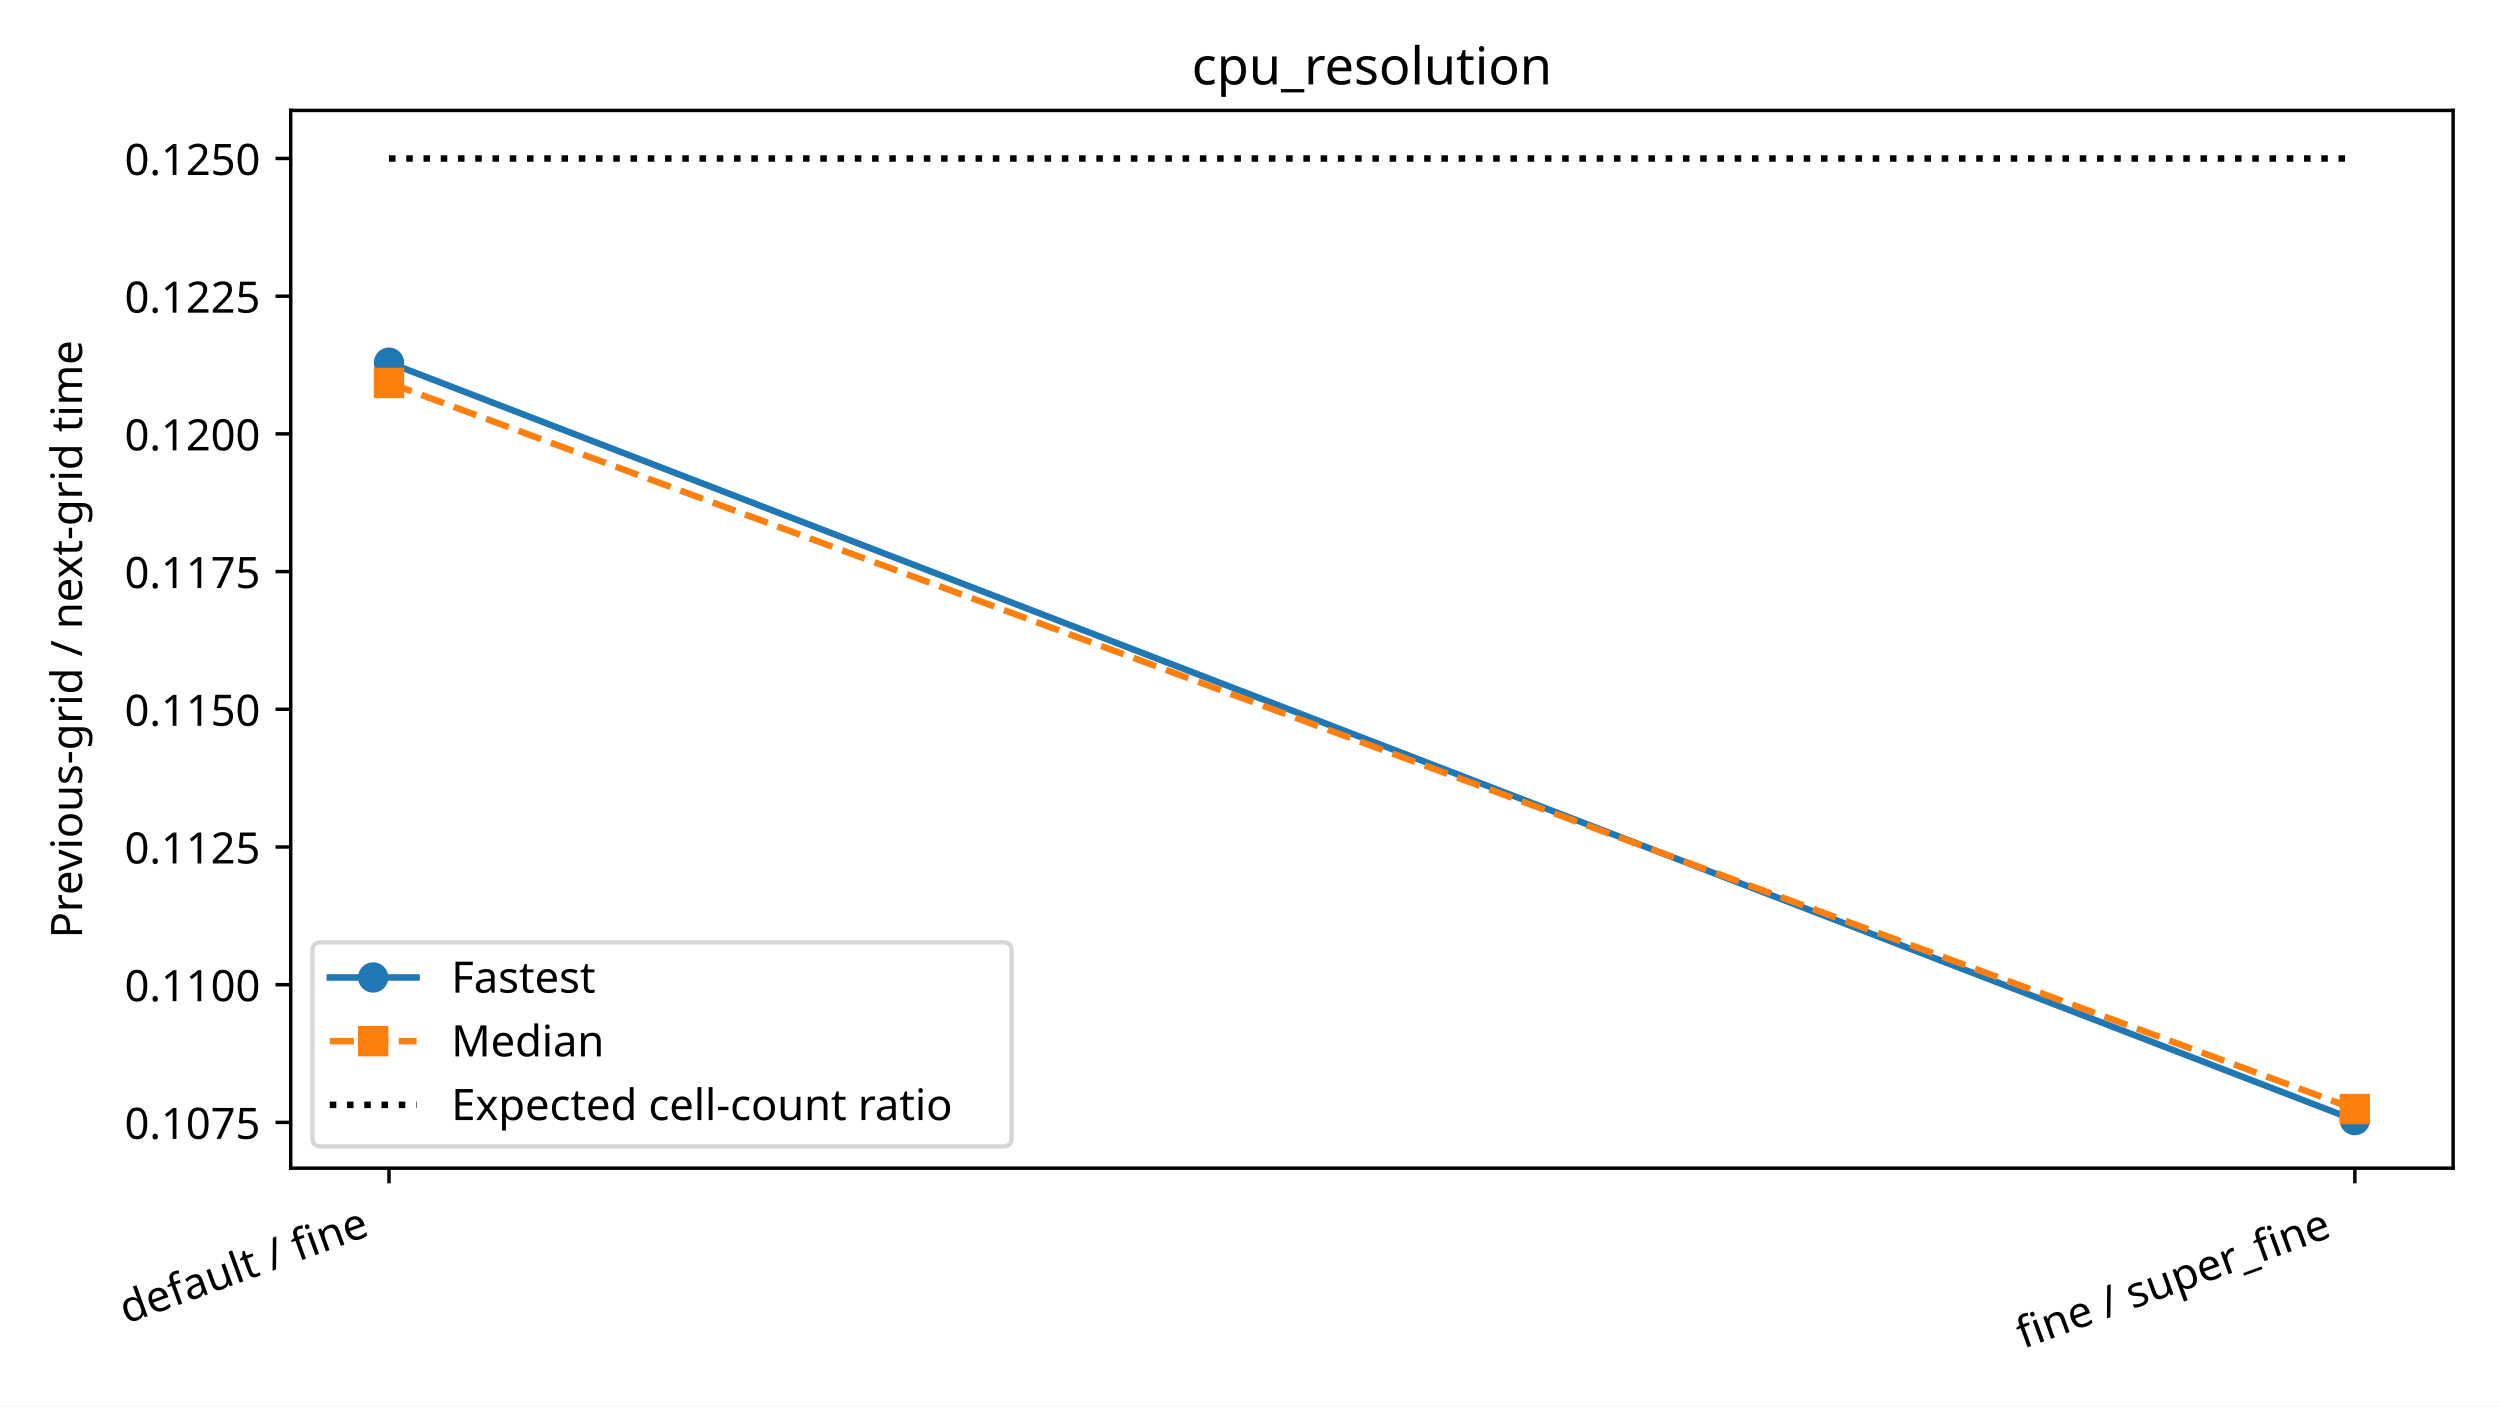
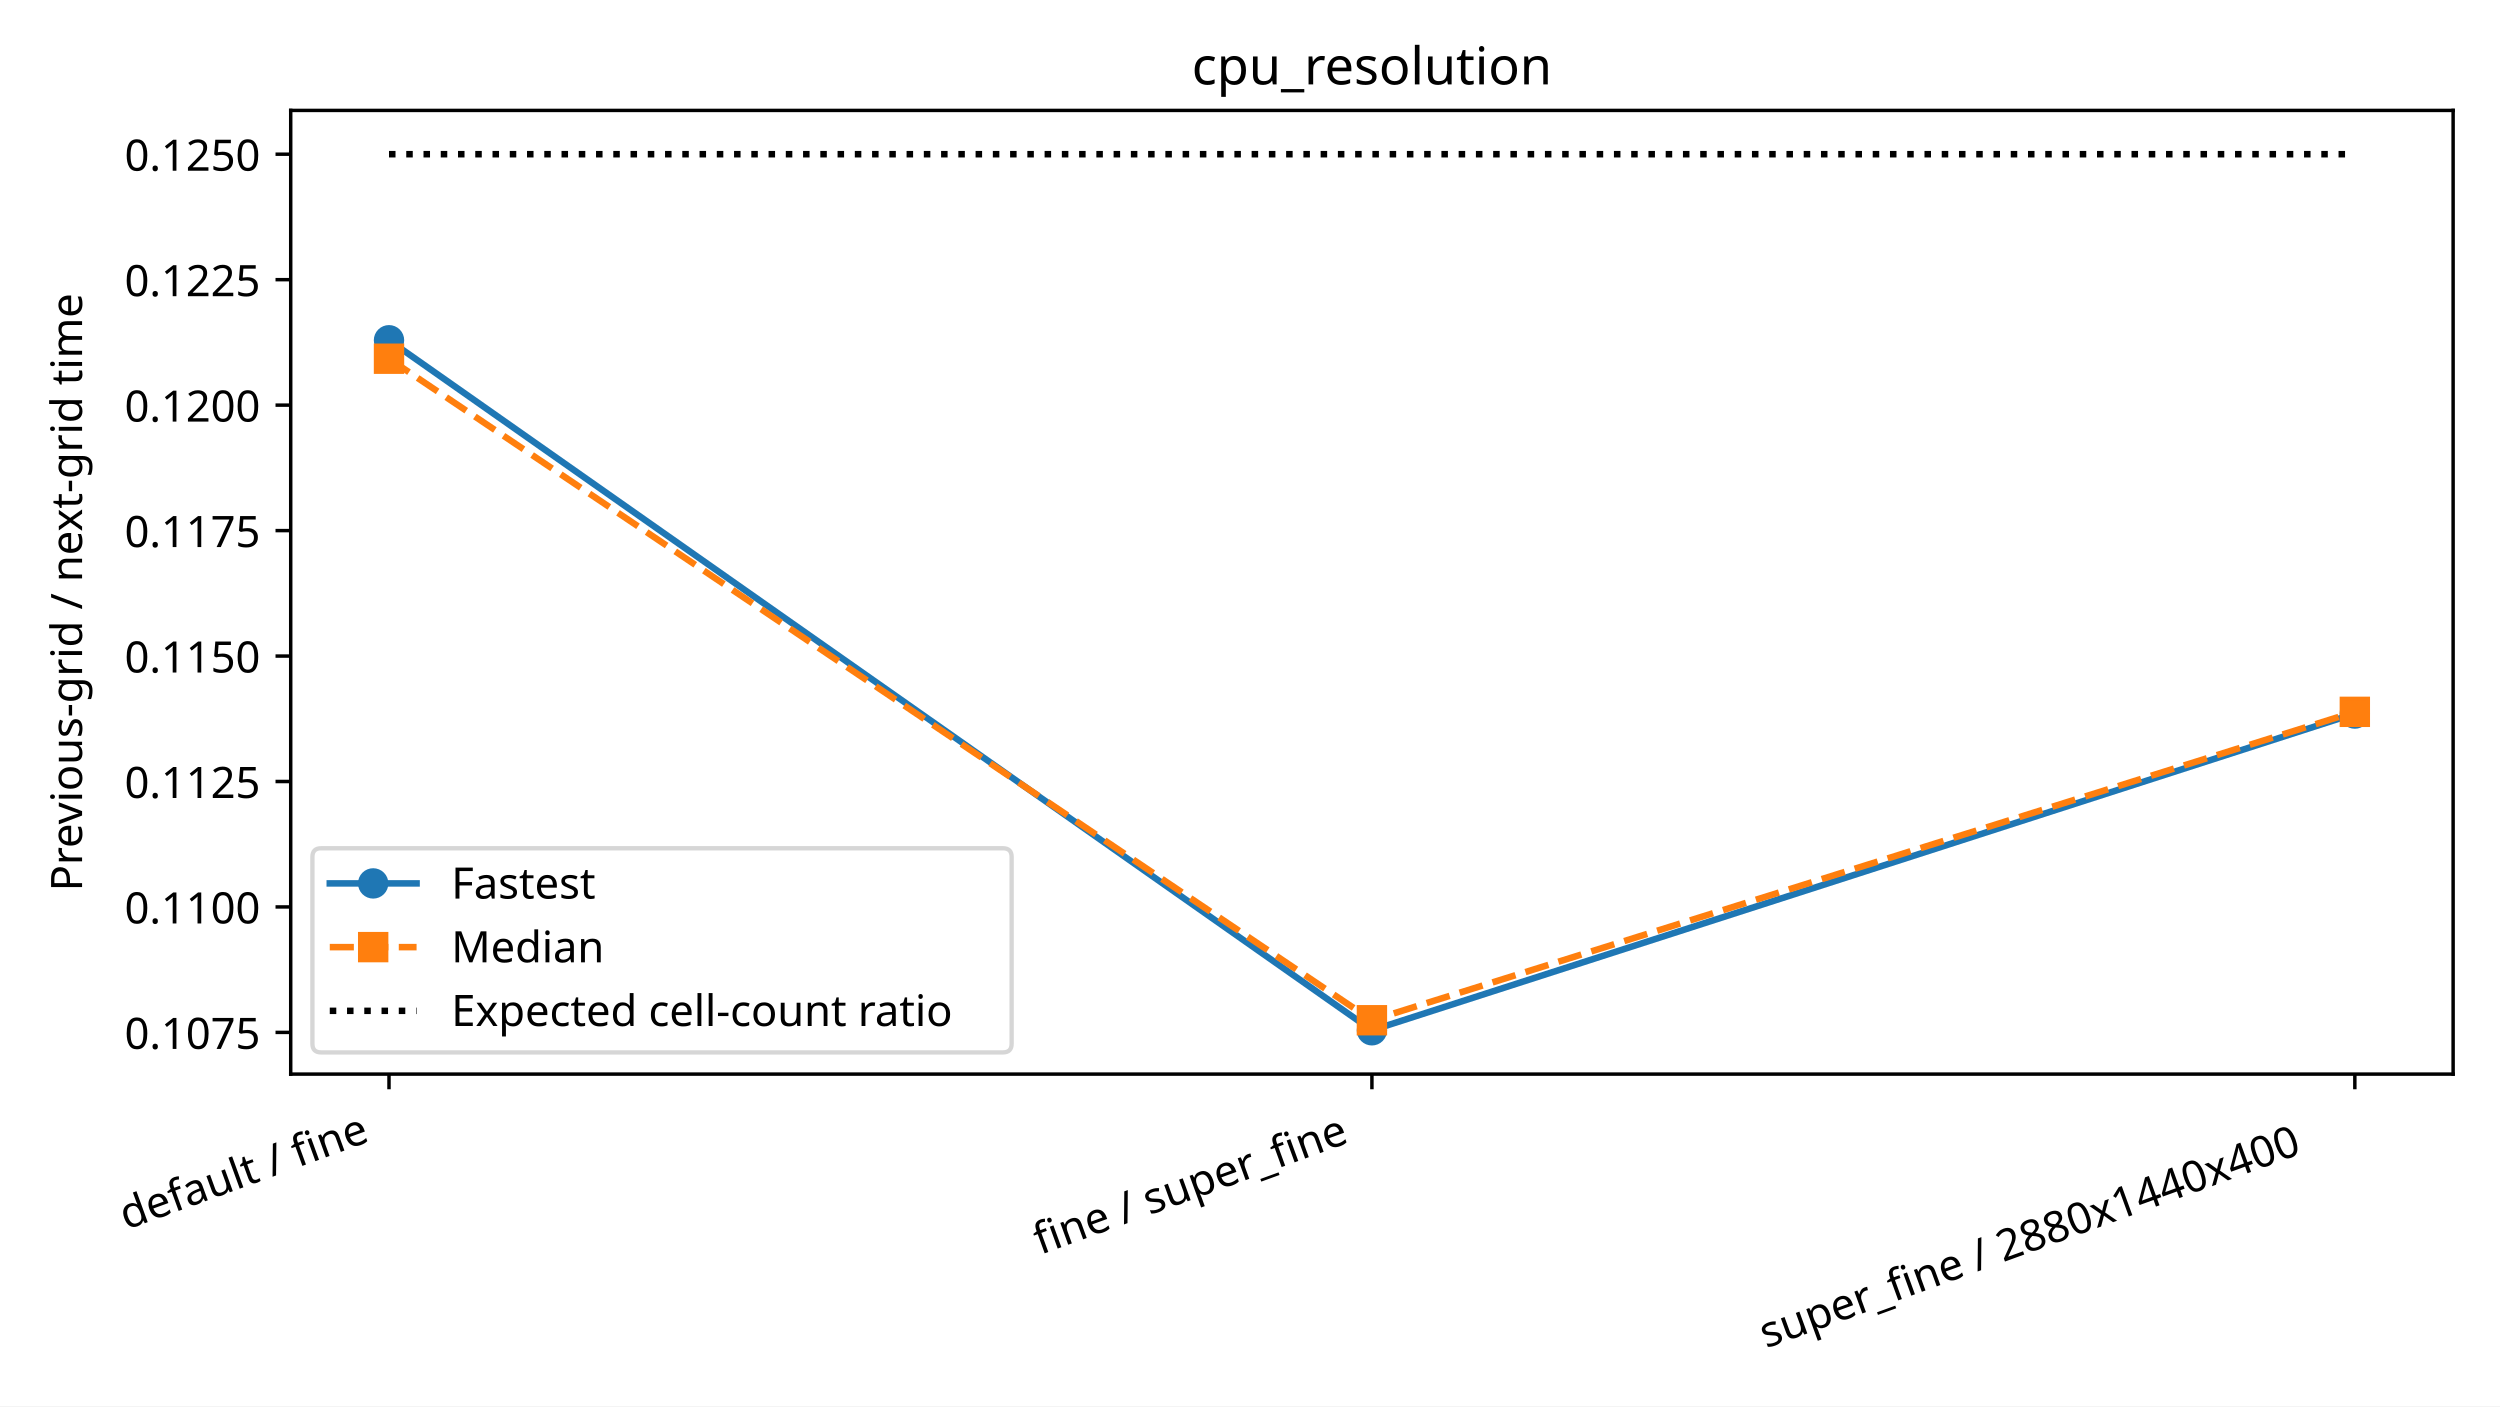
<svg xmlns="http://www.w3.org/2000/svg" xmlns:xlink="http://www.w3.org/1999/xlink" width="576pt" height="324pt" viewBox="0 0 576 324" version="1.1">
  <defs>
    <style type="text/css">*{stroke-linejoin: round; stroke-linecap: butt}</style>
  </defs>
  <g id="figure_1">
    <g id="patch_1">
      <path d="M 0 324 L 576 324 L 576 0 L 0 0 z " style="fill: #ffffff" />
    </g>
    <g id="axes_1">
      <g id="patch_2">
-         <path d="M 66.98 269.145 L 565.2 269.145 L 565.2 25.44 L 66.98 25.44 z " style="fill: #ffffff" />
+         <path d="M 66.98 247.474 L 565.2 247.474 L 565.2 25.44 L 66.98 25.44 z " style="fill: #ffffff" />
      </g>
      <g id="matplotlib.axis_1">
        <g id="xtick_1">
          <g id="line2d_1">
            <defs>
              <path id="m915a4b6a7f" d="M 0 0 L 0 3.5 " style="stroke: #000000; stroke-width: 0.8" />
            </defs>
            <g>
-               <use xlink:href="#m915a4b6a7f" x="89.626" y="269.145" style="stroke: #000000; stroke-width: 0.8" />
+               <use xlink:href="#m915a4b6a7f" x="89.626" y="247.474" style="stroke: #000000; stroke-width: 0.8" />
            </g>
          </g>
          <g id="text_1">
-             <text style="font: 10px 'sans-serif'" transform="translate(29.05665 305.0715)rotate(-20)">default / fine</text>
+             <text style="font: 10px 'sans-serif'" transform="translate(29.05665 283.4011)rotate(-20)">default / fine</text>
          </g>
        </g>
        <g id="xtick_2">
          <g id="line2d_2">
            <g>
-               <use xlink:href="#m915a4b6a7f" x="542.554" y="269.145" style="stroke: #000000; stroke-width: 0.8" />
+               <use xlink:href="#m915a4b6a7f" x="316.09" y="247.474" style="stroke: #000000; stroke-width: 0.8" />
            </g>
          </g>
          <g id="text_2">
-             <text style="font: 10px 'sans-serif'" transform="translate(466.1372 310.8046)rotate(-20)">fine / super_fine</text>
+             <text style="font: 10px 'sans-serif'" transform="translate(239.6736 289.1342)rotate(-20)">fine / super_fine</text>
+           </g>
+         </g>
+         <g id="xtick_3">
+           <g id="line2d_3">
+             <g>
+               <use xlink:href="#m915a4b6a7f" x="542.554" y="247.474" style="stroke: #000000; stroke-width: 0.8" />
+             </g>
+           </g>
+           <g id="text_3">
+             <text style="font: 10px 'sans-serif'" transform="translate(406.9028 310.6938)rotate(-20)">super_fine / 2880x1440x400</text>
          </g>
        </g>
      </g>
      <g id="matplotlib.axis_2">
        <g id="ytick_1">
-           <g id="line2d_3">
+           <g id="line2d_4">
            <defs>
              <path id="mc665064905" d="M 0 0 L -3.5 0 " style="stroke: #000000; stroke-width: 0.8" />
            </defs>
            <g>
-               <use xlink:href="#mc665064905" x="66.98" y="258.601" style="stroke: #000000; stroke-width: 0.8" />
-             </g>
-           </g>
-           <g id="text_3">
-             <text style="font: 10px 'sans-serif'; text-anchor: end" x="59.98" y="262.4" transform="rotate(-0, 59.98, 262.4001)">0.1075</text>
+               <use xlink:href="#mc665064905" x="66.98" y="237.868" style="stroke: #000000; stroke-width: 0.8" />
+             </g>
+           </g>
+           <g id="text_4">
+             <text style="font: 10px 'sans-serif'; text-anchor: end" x="59.98" y="241.667" transform="rotate(-0, 59.98, 241.6673)">0.1075</text>
          </g>
        </g>
        <g id="ytick_2">
-           <g id="line2d_4">
-             <g>
-               <use xlink:href="#mc665064905" x="66.98" y="226.875" style="stroke: #000000; stroke-width: 0.8" />
-             </g>
-           </g>
-           <g id="text_4">
-             <text style="font: 10px 'sans-serif'; text-anchor: end" x="59.98" y="230.674" transform="rotate(-0, 59.98, 230.6739)">0.1100</text>
+           <g id="line2d_5">
+             <g>
+               <use xlink:href="#mc665064905" x="66.98" y="208.963" style="stroke: #000000; stroke-width: 0.8" />
+             </g>
+           </g>
+           <g id="text_5">
+             <text style="font: 10px 'sans-serif'; text-anchor: end" x="59.98" y="212.762" transform="rotate(-0, 59.98, 212.7622)">0.1100</text>
          </g>
        </g>
        <g id="ytick_3">
-           <g id="line2d_5">
-             <g>
-               <use xlink:href="#mc665064905" x="66.98" y="195.149" style="stroke: #000000; stroke-width: 0.8" />
-             </g>
-           </g>
-           <g id="text_5">
-             <text style="font: 10px 'sans-serif'; text-anchor: end" x="59.98" y="198.948" transform="rotate(-0, 59.98, 198.9477)">0.1125</text>
+           <g id="line2d_6">
+             <g>
+               <use xlink:href="#mc665064905" x="66.98" y="180.058" style="stroke: #000000; stroke-width: 0.8" />
+             </g>
+           </g>
+           <g id="text_6">
+             <text style="font: 10px 'sans-serif'; text-anchor: end" x="59.98" y="183.857" transform="rotate(-0, 59.98, 183.8571)">0.1125</text>
          </g>
        </g>
        <g id="ytick_4">
-           <g id="line2d_6">
-             <g>
-               <use xlink:href="#mc665064905" x="66.98" y="163.422" style="stroke: #000000; stroke-width: 0.8" />
-             </g>
-           </g>
-           <g id="text_6">
-             <text style="font: 10px 'sans-serif'; text-anchor: end" x="59.98" y="167.222" transform="rotate(-0, 59.98, 167.2215)">0.1150</text>
+           <g id="line2d_7">
+             <g>
+               <use xlink:href="#mc665064905" x="66.98" y="151.153" style="stroke: #000000; stroke-width: 0.8" />
+             </g>
+           </g>
+           <g id="text_7">
+             <text style="font: 10px 'sans-serif'; text-anchor: end" x="59.98" y="154.952" transform="rotate(-0, 59.98, 154.952)">0.1150</text>
          </g>
        </g>
        <g id="ytick_5">
-           <g id="line2d_7">
-             <g>
-               <use xlink:href="#mc665064905" x="66.98" y="131.696" style="stroke: #000000; stroke-width: 0.8" />
-             </g>
-           </g>
-           <g id="text_7">
-             <text style="font: 10px 'sans-serif'; text-anchor: end" x="59.98" y="135.495" transform="rotate(-0, 59.98, 135.4953)">0.1175</text>
+           <g id="line2d_8">
+             <g>
+               <use xlink:href="#mc665064905" x="66.98" y="122.248" style="stroke: #000000; stroke-width: 0.8" />
+             </g>
+           </g>
+           <g id="text_8">
+             <text style="font: 10px 'sans-serif'; text-anchor: end" x="59.98" y="126.047" transform="rotate(-0, 59.98, 126.0469)">0.1175</text>
          </g>
        </g>
        <g id="ytick_6">
-           <g id="line2d_8">
-             <g>
-               <use xlink:href="#mc665064905" x="66.98" y="99.97" style="stroke: #000000; stroke-width: 0.8" />
-             </g>
-           </g>
-           <g id="text_8">
-             <text style="font: 10px 'sans-serif'; text-anchor: end" x="59.98" y="103.769" transform="rotate(-0, 59.98, 103.7691)">0.1200</text>
+           <g id="line2d_9">
+             <g>
+               <use xlink:href="#mc665064905" x="66.98" y="93.343" style="stroke: #000000; stroke-width: 0.8" />
+             </g>
+           </g>
+           <g id="text_9">
+             <text style="font: 10px 'sans-serif'; text-anchor: end" x="59.98" y="97.142" transform="rotate(-0, 59.98, 97.14186)">0.1200</text>
          </g>
        </g>
        <g id="ytick_7">
-           <g id="line2d_9">
-             <g>
-               <use xlink:href="#mc665064905" x="66.98" y="68.244" style="stroke: #000000; stroke-width: 0.8" />
-             </g>
-           </g>
-           <g id="text_9">
-             <text style="font: 10px 'sans-serif'; text-anchor: end" x="59.98" y="72.043" transform="rotate(-0, 59.98, 72.04291)">0.1225</text>
+           <g id="line2d_10">
+             <g>
+               <use xlink:href="#mc665064905" x="66.98" y="64.438" style="stroke: #000000; stroke-width: 0.8" />
+             </g>
+           </g>
+           <g id="text_10">
+             <text style="font: 10px 'sans-serif'; text-anchor: end" x="59.98" y="68.237" transform="rotate(-0, 59.98, 68.23677)">0.1225</text>
          </g>
        </g>
        <g id="ytick_8">
-           <g id="line2d_10">
-             <g>
-               <use xlink:href="#mc665064905" x="66.98" y="36.517" style="stroke: #000000; stroke-width: 0.8" />
-             </g>
-           </g>
-           <g id="text_10">
-             <text style="font: 10px 'sans-serif'; text-anchor: end" x="59.98" y="40.317" transform="rotate(-0, 59.98, 40.3167)">0.1250</text>
-           </g>
-         </g>
-         <g id="text_11">
-           <text style="font: 10px 'sans-serif'; text-anchor: middle" x="18.91" y="147.292" transform="rotate(-90, 18.90969, 147.2923)">Previous-grid / next-grid time</text>
-         </g>
-       </g>
-       <g id="line2d_11">
-         <path d="M 89.626 83.562 L 542.554 258.067 " clip-path="url(#p49dda71d3c)" style="fill: none; stroke: #1f77b4; stroke-width: 1.5; stroke-linecap: square" />
+           <g id="line2d_11">
+             <g>
+               <use xlink:href="#mc665064905" x="66.98" y="35.532" style="stroke: #000000; stroke-width: 0.8" />
+             </g>
+           </g>
+           <g id="text_11">
+             <text style="font: 10px 'sans-serif'; text-anchor: end" x="59.98" y="39.332" transform="rotate(-0, 59.98, 39.33168)">0.1250</text>
+           </g>
+         </g>
+         <g id="text_12">
+           <text style="font: 10px 'sans-serif'; text-anchor: middle" x="18.91" y="136.457" transform="rotate(-90, 18.90969, 136.4571)">Previous-grid / next-grid time</text>
+         </g>
+       </g>
+       <g id="line2d_12">
+         <path d="M 89.626 78.394 L 316.09 237.382 L 542.554 164.408 " clip-path="url(#pefd0cdf3cc)" style="fill: none; stroke: #1f77b4; stroke-width: 1.5; stroke-linecap: square" />
        <defs>
          <path id="mfb15104b4f" d="M 0 3 C 0.796 3 1.559 2.684 2.121 2.121 C 2.684 1.559 3 0.796 3 0 C 3 -0.796 2.684 -1.559 2.121 -2.121 C 1.559 -2.684 0.796 -3 0 -3 C -0.796 -3 -1.559 -2.684 -2.121 -2.121 C -2.684 -1.559 -3 -0.796 -3 0 C -3 0.796 -2.684 1.559 -2.121 2.121 C -1.559 2.684 -0.796 3 0 3 z " style="stroke: #1f77b4" />
        </defs>
-         <g clip-path="url(#p49dda71d3c)">
-           <use xlink:href="#mfb15104b4f" x="89.626" y="83.562" style="fill: #1f77b4; stroke: #1f77b4" />
-           <use xlink:href="#mfb15104b4f" x="542.554" y="258.067" style="fill: #1f77b4; stroke: #1f77b4" />
-         </g>
-       </g>
-       <g id="line2d_12">
-         <path d="M 89.626 88.231 L 542.554 255.523 " clip-path="url(#p49dda71d3c)" style="fill: none; stroke-dasharray: 5.55,2.4; stroke-dashoffset: 0; stroke: #ff7f0e; stroke-width: 1.5" />
+         <g clip-path="url(#pefd0cdf3cc)">
+           <use xlink:href="#mfb15104b4f" x="89.626" y="78.394" style="fill: #1f77b4; stroke: #1f77b4" />
+           <use xlink:href="#mfb15104b4f" x="316.09" y="237.382" style="fill: #1f77b4; stroke: #1f77b4" />
+           <use xlink:href="#mfb15104b4f" x="542.554" y="164.408" style="fill: #1f77b4; stroke: #1f77b4" />
+         </g>
+       </g>
+       <g id="line2d_13">
+         <path d="M 89.626 82.647 L 316.09 235.064 L 542.554 164.008 " clip-path="url(#pefd0cdf3cc)" style="fill: none; stroke-dasharray: 5.55,2.4; stroke-dashoffset: 0; stroke: #ff7f0e; stroke-width: 1.5" />
        <defs>
          <path id="m5a906554f0" d="M -3 3 L 3 3 L 3 -3 L -3 -3 z " style="stroke: #ff7f0e; stroke-linejoin: miter" />
        </defs>
-         <g clip-path="url(#p49dda71d3c)">
-           <use xlink:href="#m5a906554f0" x="89.626" y="88.231" style="fill: #ff7f0e; stroke: #ff7f0e; stroke-linejoin: miter" />
-           <use xlink:href="#m5a906554f0" x="542.554" y="255.523" style="fill: #ff7f0e; stroke: #ff7f0e; stroke-linejoin: miter" />
-         </g>
-       </g>
-       <g id="line2d_13">
-         <path d="M 89.626 36.517 L 542.554 36.517 " clip-path="url(#p49dda71d3c)" style="fill: none; stroke-dasharray: 1.5,2.475; stroke-dashoffset: 0; stroke: #000000; stroke-width: 1.5" />
+         <g clip-path="url(#pefd0cdf3cc)">
+           <use xlink:href="#m5a906554f0" x="89.626" y="82.647" style="fill: #ff7f0e; stroke: #ff7f0e; stroke-linejoin: miter" />
+           <use xlink:href="#m5a906554f0" x="316.09" y="235.064" style="fill: #ff7f0e; stroke: #ff7f0e; stroke-linejoin: miter" />
+           <use xlink:href="#m5a906554f0" x="542.554" y="164.008" style="fill: #ff7f0e; stroke: #ff7f0e; stroke-linejoin: miter" />
+         </g>
+       </g>
+       <g id="line2d_14">
+         <path d="M 89.626 35.532 L 316.09 35.532 L 542.554 35.532 " clip-path="url(#pefd0cdf3cc)" style="fill: none; stroke-dasharray: 1.5,2.475; stroke-dashoffset: 0; stroke: #000000; stroke-width: 1.5" />
      </g>
      <g id="patch_3">
-         <path d="M 66.98 269.145 L 66.98 25.44 " style="fill: none; stroke: #000000; stroke-width: 0.8; stroke-linejoin: miter; stroke-linecap: square" />
+         <path d="M 66.98 247.474 L 66.98 25.44 " style="fill: none; stroke: #000000; stroke-width: 0.8; stroke-linejoin: miter; stroke-linecap: square" />
      </g>
      <g id="patch_4">
-         <path d="M 565.2 269.145 L 565.2 25.44 " style="fill: none; stroke: #000000; stroke-width: 0.8; stroke-linejoin: miter; stroke-linecap: square" />
+         <path d="M 565.2 247.474 L 565.2 25.44 " style="fill: none; stroke: #000000; stroke-width: 0.8; stroke-linejoin: miter; stroke-linecap: square" />
      </g>
      <g id="patch_5">
-         <path d="M 66.98 269.145 L 565.2 269.145 " style="fill: none; stroke: #000000; stroke-width: 0.8; stroke-linejoin: miter; stroke-linecap: square" />
+         <path d="M 66.98 247.474 L 565.2 247.474 " style="fill: none; stroke: #000000; stroke-width: 0.8; stroke-linejoin: miter; stroke-linecap: square" />
      </g>
      <g id="patch_6">
        <path d="M 66.98 25.44 L 565.2 25.44 " style="fill: none; stroke: #000000; stroke-width: 0.8; stroke-linejoin: miter; stroke-linecap: square" />
      </g>
-       <g id="text_12">
+       <g id="text_13">
        <text style="font: 12px 'sans-serif'; text-anchor: middle" x="316.09" y="19.44" transform="rotate(-0, 316.09, 19.44)">cpu_resolution</text>
      </g>
      <g id="legend_1">
        <g id="patch_7">
-           <path d="M 73.98 264.145 L 231.08 264.145 Q 233.08 264.145 233.08 262.145 L 233.08 219.11 Q 233.08 217.11 231.08 217.11 L 73.98 217.11 Q 71.98 217.11 71.98 219.11 L 71.98 262.145 Q 71.98 264.145 73.98 264.145 z " style="fill: #ffffff; opacity: 0.8; stroke: #cccccc; stroke-linejoin: miter" />
-         </g>
-         <g id="line2d_14">
-           <path d="M 75.98 225.209 L 85.98 225.209 L 95.98 225.209 " style="fill: none; stroke: #1f77b4; stroke-width: 1.5; stroke-linecap: square" />
+           <path d="M 73.98 242.474 L 231.08 242.474 Q 233.08 242.474 233.08 240.474 L 233.08 197.44 Q 233.08 195.44 231.08 195.44 L 73.98 195.44 Q 71.98 195.44 71.98 197.44 L 71.98 240.474 Q 71.98 242.474 73.98 242.474 z " style="fill: #ffffff; opacity: 0.8; stroke: #cccccc; stroke-linejoin: miter" />
+         </g>
+         <g id="line2d_15">
+           <path d="M 75.98 203.538 L 85.98 203.538 L 95.98 203.538 " style="fill: none; stroke: #1f77b4; stroke-width: 1.5; stroke-linecap: square" />
          <g>
-             <use xlink:href="#mfb15104b4f" x="85.98" y="225.209" style="fill: #1f77b4; stroke: #1f77b4" />
-           </g>
-         </g>
-         <g id="text_13">
-           <text style="font: 10px 'sans-serif'; text-anchor: start" x="103.98" y="228.709" transform="rotate(-0, 103.98, 228.7087)">Fastest</text>
-         </g>
-         <g id="line2d_15">
-           <path d="M 75.98 239.887 L 85.98 239.887 L 95.98 239.887 " style="fill: none; stroke-dasharray: 5.55,2.4; stroke-dashoffset: 0; stroke: #ff7f0e; stroke-width: 1.5" />
+             <use xlink:href="#mfb15104b4f" x="85.98" y="203.538" style="fill: #1f77b4; stroke: #1f77b4" />
+           </g>
+         </g>
+         <g id="text_14">
+           <text style="font: 10px 'sans-serif'; text-anchor: start" x="103.98" y="207.038" transform="rotate(-0, 103.98, 207.0383)">Fastest</text>
+         </g>
+         <g id="line2d_16">
+           <path d="M 75.98 218.216 L 85.98 218.216 L 95.98 218.216 " style="fill: none; stroke-dasharray: 5.55,2.4; stroke-dashoffset: 0; stroke: #ff7f0e; stroke-width: 1.5" />
          <g>
-             <use xlink:href="#m5a906554f0" x="85.98" y="239.887" style="fill: #ff7f0e; stroke: #ff7f0e; stroke-linejoin: miter" />
-           </g>
-         </g>
-         <g id="text_14">
-           <text style="font: 10px 'sans-serif'; text-anchor: start" x="103.98" y="243.387" transform="rotate(-0, 103.98, 243.3868)">Median</text>
-         </g>
-         <g id="line2d_16">
-           <path d="M 75.98 254.565 L 85.98 254.565 L 95.98 254.565 " style="fill: none; stroke-dasharray: 1.5,2.475; stroke-dashoffset: 0; stroke: #000000; stroke-width: 1.5" />
+             <use xlink:href="#m5a906554f0" x="85.98" y="218.216" style="fill: #ff7f0e; stroke: #ff7f0e; stroke-linejoin: miter" />
+           </g>
        </g>
        <g id="text_15">
-           <text style="font: 10px 'sans-serif'; text-anchor: start" x="103.98" y="258.065" transform="rotate(-0, 103.98, 258.0649)">Expected cell-count ratio</text>
+           <text style="font: 10px 'sans-serif'; text-anchor: start" x="103.98" y="221.716" transform="rotate(-0, 103.98, 221.7164)">Median</text>
+         </g>
+         <g id="line2d_17">
+           <path d="M 75.98 232.895 L 85.98 232.895 L 95.98 232.895 " style="fill: none; stroke-dasharray: 1.5,2.475; stroke-dashoffset: 0; stroke: #000000; stroke-width: 1.5" />
+         </g>
+         <g id="text_16">
+           <text style="font: 10px 'sans-serif'; text-anchor: start" x="103.98" y="236.395" transform="rotate(-0, 103.98, 236.3945)">Expected cell-count ratio</text>
        </g>
      </g>
    </g>
  </g>
  <defs>
-     <clipPath id="p49dda71d3c">
-       <rect x="66.98" y="25.44" width="498.22" height="243.705" />
+     <clipPath id="pefd0cdf3cc">
+       <rect x="66.98" y="25.44" width="498.22" height="222.034" />
    </clipPath>
  </defs>
</svg>
